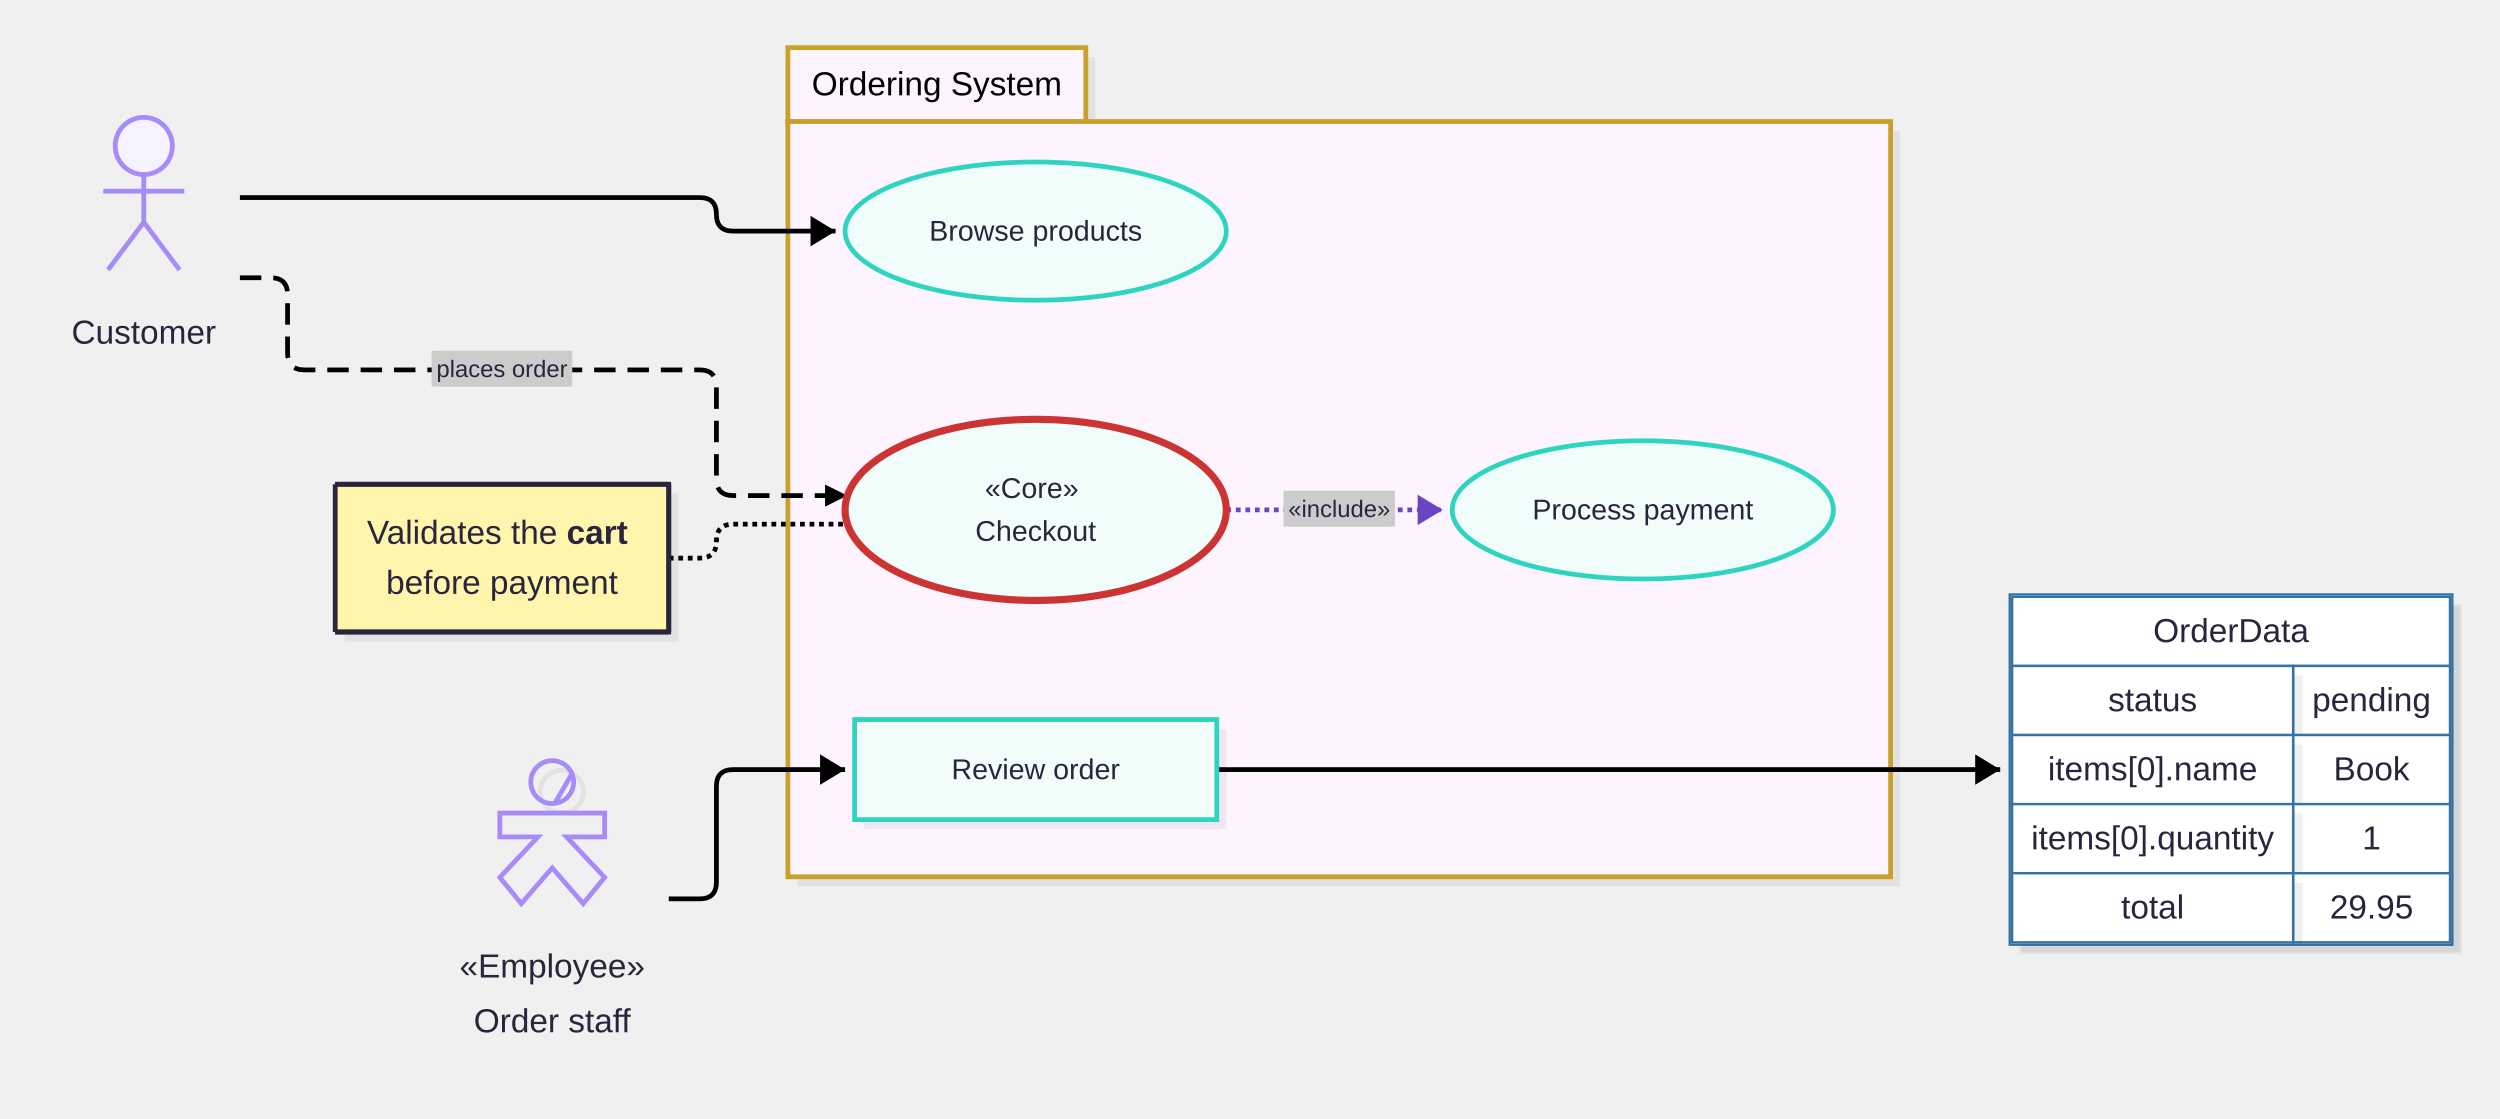
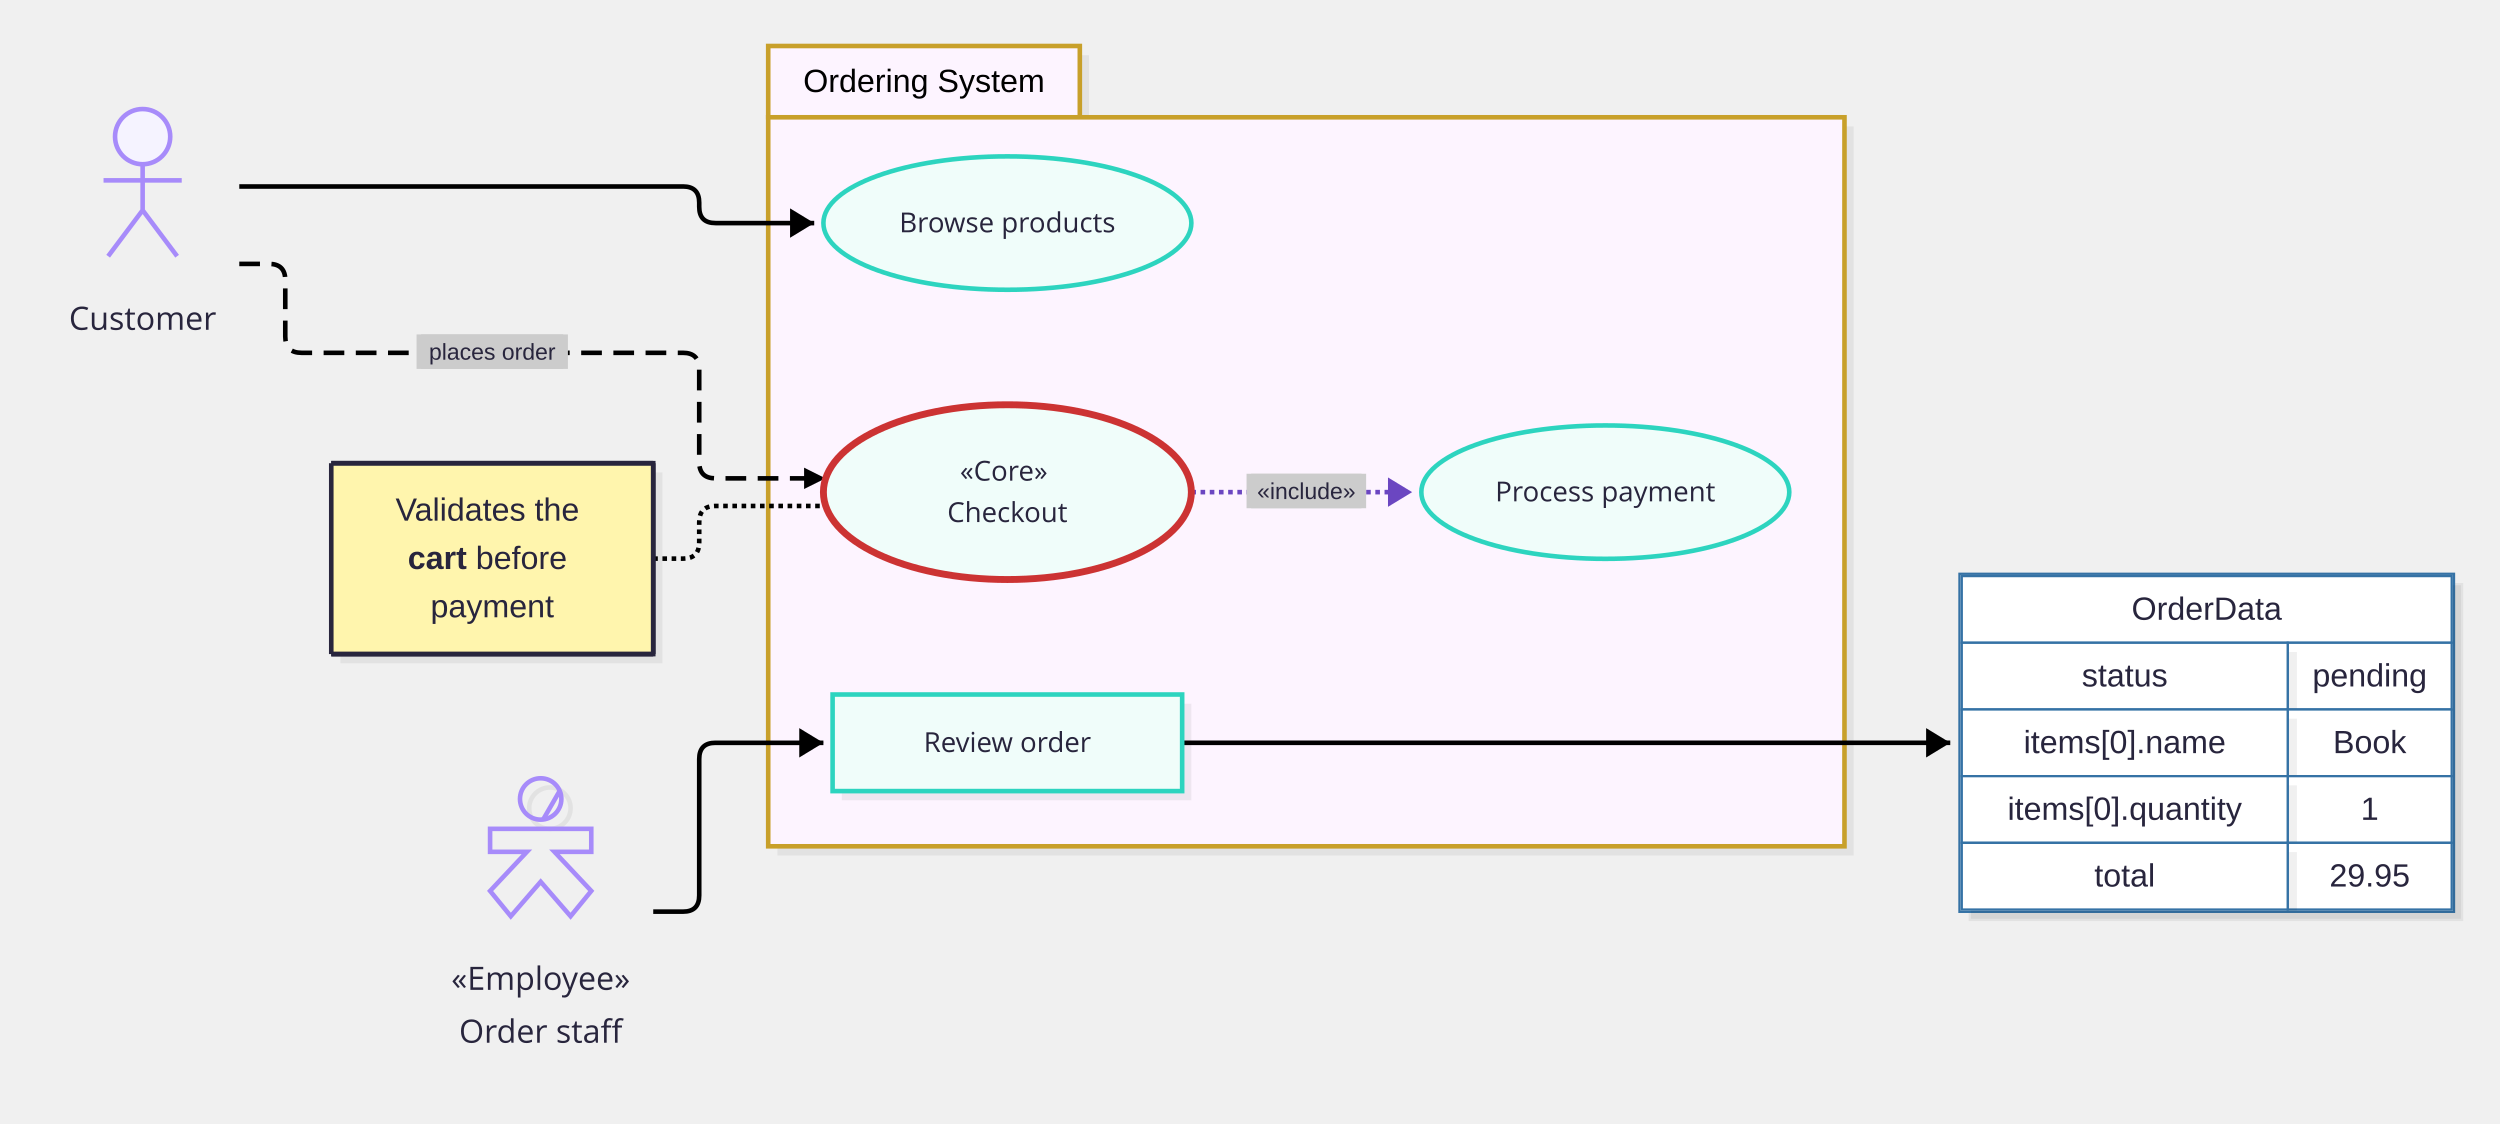
- <svg xmlns="http://www.w3.org/2000/svg" id="my-svg" width="100%" class="usecase" style="max-width: 1049.265px; background-color: white;" viewBox="-8 -8 1049.265 469.25" role="graphics-document document" aria-roledescription="usecase" aria-labelledby="chart-title-my-svg" aria-describedby="chart-desc-my-svg">
+ <svg xmlns="http://www.w3.org/2000/svg" id="my-svg" width="100%" class="usecase" style="max-width: 1087.094px; background-color: white;" viewBox="-8 -8 1087.094 488.417" role="graphics-document document" aria-roledescription="usecase" aria-labelledby="chart-title-my-svg" aria-describedby="chart-desc-my-svg">
  <style>#my-svg{font-family:"Recursive Variable", arial, sans-serif;font-size:16px;}#my-svg text{font-family:"Recursive Variable", arial, sans-serif;}</style>
  <g>
    <g class="clusters">
      <g id="usecase-ordering" class="cluster usecase-system-boundary system-boundary system-boundary-package">
-         <rect class="drop-shadow" x="326.688" y="16" width="125.034" height="31" fill="#000000" stroke="none" opacity="0.06" />
-         <rect class="boundary-tab system-boundary-package-tab" x="322.688" y="12" width="125.034" height="31" fill="#FDF4FF" stroke="#c8a02a" stroke-width="2" />
-         <rect class="drop-shadow" x="326.688" y="47" width="462.812" height="317" fill="#000000" stroke="none" opacity="0.06" />
-         <rect class="boundary-body" x="322.688" y="43" width="462.812" height="317" fill="#FDF4FF" stroke="#c8a02a" stroke-width="2" />
-         <text x="385.205" y="32" text-anchor="middle" font-size="14" fill="#000000">Ordering System</text>
+         <rect class="drop-shadow" x="330.047" y="16" width="135.5" height="31" fill="#000000" stroke="none" opacity="0.06" />
+         <rect class="boundary-tab system-boundary-package-tab" x="326.047" y="12" width="135.5" height="31" fill="#FDF4FF" stroke="#c8a02a" stroke-width="2" />
+         <rect class="drop-shadow" x="330.047" y="47" width="468" height="317" fill="#000000" stroke="none" opacity="0.06" />
+         <rect class="boundary-body" x="326.047" y="43" width="468" height="317" fill="#FDF4FF" stroke="#c8a02a" stroke-width="2" />
+         <text x="393.797" y="32" text-anchor="middle" font-size="14" fill="#000000">Ordering System</text>
      </g>
    </g>
    <g class="edgePaths">
      <g id="usecase-starts" class="edgePath">
-         <path class="relationship relationship-association" d="M92.688,108.583L105.616,108.583C110.33,108.583,112.688,110.94,112.688,115.654L112.688,140.179C112.688,144.893,115.045,147.25,119.759,147.25L285.616,147.25C290.33,147.25,292.688,149.607,292.688,154.321L292.688,192.929C292.688,197.643,295.045,200,299.759,200L342.688,200" fill="none" stroke="#000000" stroke-width="2" stroke-dasharray="9 5" />
-         <path class="marker" d="M338.688,196L346.688,200L338.688,204Z" fill="#000000" stroke="#000000" stroke-width="0.8" />
+         <path class="relationship relationship-association" d="M96.047,106.75L108.976,106.75C113.69,106.75,116.047,109.107,116.047,113.821L116.047,138.346C116.047,143.06,118.404,145.417,123.118,145.417L288.976,145.417C293.69,145.417,296.047,147.774,296.047,152.488L296.047,192.929C296.047,197.643,298.404,200,303.118,200L346.047,200" fill="none" stroke="#000000" stroke-width="2" stroke-dasharray="9 5" />
+         <path class="marker" d="M342.047,196L350.047,200L342.047,204Z" fill="#000000" stroke="#000000" stroke-width="0.8" />
      </g>
      <g id="usecase-edge-0" class="edgePath">
-         <path class="relationship relationship-association" d="M92.688,74.917L285.646,74.917C290.34,74.917,292.688,77.264,292.688,81.958L292.688,81.958C292.688,86.653,295.035,89,299.729,89L342.688,89" fill="none" stroke="#000000" stroke-width="2" />
-         <path class="marker" d="M332.188,82.609L342.688,89L332.188,95.391Z" fill="#000000" stroke="#000000" stroke-width="0" />
+         <path class="relationship relationship-association" d="M96.047,73.083L288.976,73.083C293.69,73.083,296.047,75.44,296.047,80.154L296.047,81.929C296.047,86.643,298.404,89,303.118,89L346.047,89" fill="none" stroke="#000000" stroke-width="2" />
+         <path class="marker" d="M335.547,82.609L346.047,89L335.547,95.391Z" fill="#000000" stroke="#000000" stroke-width="0" />
      </g>
      <g id="usecase-pays" class="edgePath">
-         <path class="relationship relationship-include" d="M506.688,206L597.5,206" fill="none" stroke="#6b46c1" stroke-width="2" stroke-dasharray="2" />
-         <path class="marker" d="M587,199.609L597.5,206L587,212.391Z" fill="#6b46c1" stroke="#6b46c1" stroke-width="0" />
+         <path class="relationship relationship-include" d="M510.047,206L606.047,206" fill="none" stroke="#6b46c1" stroke-width="2" stroke-dasharray="2" />
+         <path class="marker" d="M595.547,199.609L606.047,206L595.547,212.391Z" fill="#6b46c1" stroke="#6b46c1" stroke-width="0" />
      </g>
      <g id="usecase-edge-1" class="edgePath">
-         <path class="relationship relationship-association" d="M272.688,369.25L285.616,369.25C290.33,369.25,292.688,366.893,292.688,362.179L292.688,322.071C292.688,317.357,295.045,315,299.759,315L346.688,315" fill="none" stroke="#000000" stroke-width="2" />
-         <path class="marker" d="M336.188,308.609L346.688,315L336.188,321.391Z" fill="#000000" stroke="#000000" stroke-width="0" />
+         <path class="relationship relationship-association" d="M276.047,388.417L288.976,388.417C293.69,388.417,296.047,386.06,296.047,381.346L296.047,322.071C296.047,317.357,298.404,315,303.118,315L350.047,315" fill="none" stroke="#000000" stroke-width="2" />
+         <path class="marker" d="M339.547,308.609L350.047,315L339.547,321.391Z" fill="#000000" stroke="#000000" stroke-width="0" />
      </g>
      <g id="usecase-edge-2" class="edgePath">
-         <path class="relationship relationship-association" d="M502.688,315L831.5,315" fill="none" stroke="#000000" stroke-width="2" />
-         <path class="marker" d="M821,308.609L831.5,315L821,321.391Z" fill="#000000" stroke="#000000" stroke-width="0" />
+         <path class="relationship relationship-association" d="M506.047,315L840.047,315" fill="none" stroke="#000000" stroke-width="2" />
+         <path class="marker" d="M829.547,308.609L840.047,315L829.547,321.391Z" fill="#000000" stroke="#000000" stroke-width="0" />
      </g>
      <g id="usecase-note-0-edge" class="edgePath">
-         <path class="relationship relationship-note" d="M272.688,226.25L285.616,226.25C290.33,226.25,292.688,223.893,292.688,219.179L292.688,219.071C292.688,214.357,295.045,212,299.759,212L346.688,212" fill="none" stroke="#000000" stroke-width="2" stroke-dasharray="2" />
+         <path class="relationship relationship-note" d="M276.047,234.917L288.976,234.917C293.69,234.917,296.047,232.56,296.047,227.846L296.047,219.071C296.047,214.357,298.404,212,303.118,212L350.047,212" fill="none" stroke="#000000" stroke-width="2" stroke-dasharray="2" />
      </g>
    </g>
    <g class="edgeLabels">
      <g class="edgeLabel">
-         <rect x="173.172" y="139.25" width="59.031" height="15" fill="hsl(-120, 0%, 80%)" stroke="none" />
-         <rect x="175.172" y="139.25" width="55.031" height="15" fill="hsl(-120, 0%, 80%)" stroke="none" />
-         <text x="202.688" y="150.25" text-anchor="middle" font-size="10" fill="#28253D">places order</text>
+         <rect x="173.141" y="137.417" width="65.812" height="15" fill="hsl(-120, 0%, 80%)" stroke="none" />
+         <rect x="175.141" y="137.417" width="61.812" height="15" fill="hsl(-120, 0%, 80%)" stroke="none" />
+         <text x="206.047" y="148.417" text-anchor="middle" font-size="10" fill="#28253D">places order</text>
      </g>
      <g class="edgeLabel">
-         <rect x="530.688" y="198" width="46.812" height="15" fill="hsl(-120, 0%, 80%)" stroke="none" />
-         <rect x="532.688" y="198" width="42.812" height="15" fill="hsl(-120, 0%, 80%)" stroke="none" />
-         <text x="554.094" y="209" text-anchor="middle" font-size="10" fill="#28253D">«include»</text>
+         <rect x="534.047" y="198" width="52" height="15" fill="hsl(-120, 0%, 80%)" stroke="none" />
+         <rect x="536.047" y="198" width="48" height="15" fill="hsl(-120, 0%, 80%)" stroke="none" />
+         <text x="560.047" y="209" text-anchor="middle" font-size="10" fill="#28253D">«include»</text>
      </g>
    </g>
    <g class="nodes">
      <g id="usecase-Customer" class="node default usecase-actor">
-         <path class="usecase-actor-stick" d="M52.344,65.25C58.971,65.25,64.344,59.877,64.344,53.25C64.344,46.623,58.971,41.25,52.344,41.25C45.717,41.25,40.344,46.623,40.344,53.25C40.344,59.877,45.717,65.25,52.344,65.25ZM52.344,65.25L52.344,85.25M35.344,72.25L69.344,72.25M52.344,85.25L37.344,105.25M52.344,85.25L67.344,105.25" fill="#F5F3FF" stroke="#A78BFA" stroke-width="2" />
-         <text x="52.344" y="136.25" text-anchor="middle" font-size="14" fill="#28253D">Customer</text>
+         <path class="usecase-actor-stick" d="M54.023,63.417C60.65,63.417,66.023,58.044,66.023,51.417C66.023,44.79,60.65,39.417,54.023,39.417C47.396,39.417,42.023,44.79,42.023,51.417C42.023,58.044,47.396,63.417,54.023,63.417ZM54.023,63.417L54.023,83.417M37.023,70.417L71.023,70.417M54.023,83.417L39.023,103.417M54.023,83.417L69.023,103.417" fill="#F5F3FF" stroke="#A78BFA" stroke-width="2" />
+         <text style="font-family:&quot;Open Sans&quot;, sans-serif" x="54.023" y="135.417" text-anchor="middle" font-size="14" fill="#28253D">Customer</text>
      </g>
      <g id="usecase-Staff" class="node default usecase-actor">
-         <circle class="drop-shadow" cx="227.773" cy="324.25" r="9" fill="none" stroke="#000000" stroke-width="2" opacity="0.06" />
-         <circle class="usecase-actor-hollow-head" cx="223.773" cy="320.25" r="9" fill="none" stroke="#A78BFA" stroke-width="2" />
-         <path class="usecase-actor-hollow-body" d="M201.773,333.25L245.773,333.25L245.773,343.25L229.773,343.25L245.773,360.25L236.773,371.25L223.773,356.25L210.773,371.25L201.773,360.25L217.773,343.25L201.773,343.25Z" fill="none" stroke="#A78BFA" stroke-width="2" />
-         <path class="usecase-business-marker" d="M224.85,329.185L232.05,316.715" fill="none" stroke="#A78BFA" stroke-width="2" />
-         <text x="223.773" y="402.25" text-anchor="middle" font-size="14" fill="#28253D">«Employee»</text>
-         <text x="223.773" y="425.25" text-anchor="middle" font-size="14" fill="#28253D">Order staff</text>
+         <circle class="drop-shadow" cx="231.109" cy="343.417" r="9" fill="none" stroke="#000000" stroke-width="2" opacity="0.06" />
+         <circle class="usecase-actor-hollow-head" cx="227.109" cy="339.417" r="9" fill="none" stroke="#A78BFA" stroke-width="2" />
+         <path class="usecase-actor-hollow-body" d="M205.109,352.417L249.109,352.417L249.109,362.417L233.109,362.417L249.109,379.417L240.109,390.417L227.109,375.417L214.109,390.417L205.109,379.417L221.109,362.417L205.109,362.417Z" fill="none" stroke="#A78BFA" stroke-width="2" />
+         <path class="usecase-business-marker" d="M228.186,348.352L235.386,335.881" fill="none" stroke="#A78BFA" stroke-width="2" />
+         <text style="font-family:&quot;Open Sans&quot;, sans-serif" x="227.109" y="422.417" text-anchor="middle" font-size="14" fill="#28253D">«Employee»</text>
+         <text style="font-family:&quot;Open Sans&quot;, sans-serif" x="227.109" y="445.417" text-anchor="middle" font-size="14" fill="#28253D">Order staff</text>
      </g>
      <g id="usecase-Browse" class="node default usecase-usecase">
-         <path class="basic label-container" d="M506.688,89C506.688,105.016,470.87,118,426.688,118C382.505,118,346.688,105.016,346.688,89C346.688,72.984,382.505,60,426.688,60C470.87,60,506.688,72.984,506.688,89Z" fill="#F0FDFA" stroke="#2DD4BF" stroke-width="2" />
-         <text x="426.688" y="93" text-anchor="middle" font-size="12" fill="#28253D">Browse products</text>
+         <path class="basic label-container" d="M510.047,89C510.047,105.016,474.23,118,430.047,118C385.864,118,350.047,105.016,350.047,89C350.047,72.984,385.864,60,430.047,60C474.23,60,510.047,72.984,510.047,89Z" fill="#F0FDFA" stroke="#2DD4BF" stroke-width="2" />
+         <text style="font-family:&quot;Open Sans&quot;, sans-serif" x="430.047" y="93" text-anchor="middle" font-size="12" fill="#28253D">Browse products</text>
      </g>
      <g id="usecase-Checkout" class="node default usecase-usecase">
-         <path class="basic label-container" d="M506.688,206C506.688,226.987,470.87,244,426.688,244C382.505,244,346.688,226.987,346.688,206C346.688,185.013,382.505,168,426.688,168C470.87,168,506.688,185.013,506.688,206Z" fill="#F0FDFA" stroke="#c33" stroke-width="3" />
-         <text x="426.688" y="201" text-anchor="middle" font-size="12" fill="#28253D">
-           <tspan x="426.688" y="201">«Core»</tspan>
-           <tspan x="426.688" y="219">Checkout</tspan>
+         <path class="basic label-container" d="M510.047,206C510.047,226.987,474.23,244,430.047,244C385.864,244,350.047,226.987,350.047,206C350.047,185.013,385.864,168,430.047,168C474.23,168,510.047,185.013,510.047,206Z" fill="#F0FDFA" stroke="#c33" stroke-width="3" />
+         <text style="font-family:&quot;Open Sans&quot;, sans-serif" x="430.047" y="201" text-anchor="middle" font-size="12" fill="#28253D">
+           <tspan x="430.047" y="201">«Core»</tspan>
+           <tspan x="430.047" y="219">Checkout</tspan>
        </text>
      </g>
      <g id="usecase-Payment" class="node default usecase-usecase">
-         <path class="basic label-container" d="M761.5,206C761.5,222.016,725.683,235,681.5,235C637.317,235,601.5,222.016,601.5,206C601.5,189.984,637.317,177,681.5,177C725.683,177,761.5,189.984,761.5,206Z" fill="#F0FDFA" stroke="#2DD4BF" stroke-width="2" />
-         <text x="681.5" y="210" text-anchor="middle" font-size="12" fill="#28253D">Process payment</text>
+         <path class="basic label-container" d="M770.047,206C770.047,222.016,734.23,235,690.047,235C645.864,235,610.047,222.016,610.047,206C610.047,189.984,645.864,177,690.047,177C734.23,177,770.047,189.984,770.047,206Z" fill="#F0FDFA" stroke="#2DD4BF" stroke-width="2" />
+         <text style="font-family:&quot;Open Sans&quot;, sans-serif" x="690.047" y="210" text-anchor="middle" font-size="12" fill="#28253D">Process payment</text>
      </g>
      <g id="usecase-Review" class="node default usecase-usecase">
-         <rect class="drop-shadow" x="354.688" y="298" width="152" height="42" fill="#000000" stroke="none" opacity="0.06" />
-         <rect class="basic label-container" x="350.688" y="294" width="152" height="42" fill="#F0FDFA" stroke="#2DD4BF" stroke-width="2" />
-         <text x="426.688" y="319" text-anchor="middle" font-size="12" fill="#28253D">Review order</text>
+         <rect class="drop-shadow" x="358.047" y="298" width="152" height="42" fill="#000000" stroke="none" opacity="0.06" />
+         <rect class="basic label-container" x="354.047" y="294" width="152" height="42" fill="#F0FDFA" stroke="#2DD4BF" stroke-width="2" />
+         <text style="font-family:&quot;Open Sans&quot;, sans-serif" x="430.047" y="319" text-anchor="middle" font-size="12" fill="#28253D">Review order</text>
      </g>
      <g id="usecase-note-0" class="node default usecase-note">
-         <rect class="drop-shadow" x="136.688" y="199.25" width="140" height="62" fill="#000000" stroke="none" opacity="0.06" />
-         <path class="basic label-container" d="M132.688,195.25L272.688,195.25L272.688,257.25L132.688,257.25" fill="#fff5ad" stroke="#28253D" stroke-width="2" />
-         <path class="basic label-container" d="M132.688,195.25C179.354,195.25,226.021,195.25,272.688,195.25M132.688,195.25C179.354,195.25,226.021,195.25,272.688,195.25M272.688,195.25C272.688,215.917,272.688,236.583,272.688,257.25M272.688,195.25C272.688,215.917,272.688,236.583,272.688,257.25M272.688,257.25C226.021,257.25,179.354,257.25,132.688,257.25M272.688,257.25C226.021,257.25,179.354,257.25,132.688,257.25M132.688,257.25C132.688,236.583,132.688,215.917,132.688,195.25M132.688,257.25C132.688,236.583,132.688,215.917,132.688,195.25" fill="none" stroke="#28253D" stroke-width="2" />
+         <rect class="drop-shadow" x="140.047" y="197.417" width="140" height="83" fill="#000000" stroke="none" opacity="0.06" />
+         <path class="basic label-container" d="M136.047,193.417L276.047,193.417L276.047,276.417L136.047,276.417" fill="#fff5ad" stroke="#28253D" stroke-width="2" />
+         <path class="basic label-container" d="M136.047,193.417C182.714,193.417,229.38,193.417,276.047,193.417M136.047,193.417C182.714,193.417,229.38,193.417,276.047,193.417M276.047,193.417C276.047,221.083,276.047,248.75,276.047,276.417M276.047,193.417C276.047,221.083,276.047,248.75,276.047,276.417M276.047,276.417C229.38,276.417,182.714,276.417,136.047,276.417M276.047,276.417C229.38,276.417,182.714,276.417,136.047,276.417M136.047,276.417C136.047,248.75,136.047,221.083,136.047,193.417M136.047,276.417C136.047,248.75,136.047,221.083,136.047,193.417" fill="none" stroke="#28253D" stroke-width="2" />
        <g class="label">
-           <text x="200.743" y="220.25" text-anchor="middle" font-size="14" fill="#28253D">Validates the <tspan font-weight="bold">cart</tspan>
-           </text>
-           <text x="202.688" y="241.25" text-anchor="middle" font-size="14" fill="#28253D">before payment</text>
+           <text x="203.947" y="218.417" text-anchor="middle" font-size="14" fill="#28253D">Validates the</text>
+           <text x="203.947" y="239.417" text-anchor="middle" font-size="14" fill="#28253D">
+             <tspan font-weight="bold">cart</tspan> before</text>
+           <text x="206.047" y="260.417" text-anchor="middle" font-size="14" fill="#28253D">payment</text>
        </g>
      </g>
      <g id="usecase-OrderData" class="node default usecase-json">
-         <rect class="drop-shadow" x="839.5" y="245.5" width="185.765" height="147" fill="#000000" stroke="none" opacity="0.06" />
-         <rect class="label-container usecase-json-border" x="835.5" y="241.5" width="185.765" height="147" fill="#ffffff" stroke="#3572a5" stroke-width="1" />
-         <rect class="drop-shadow" x="840.5" y="246.5" width="183.765" height="29" fill="#000000" stroke="none" opacity="0.06" />
-         <rect class="usecase-json-cell" x="836.5" y="242.5" width="183.765" height="29" fill="#ffffff" stroke="#3572a5" stroke-width="1" />
-         <text x="928.382" y="261.5" text-anchor="middle" font-size="14" fill="#28253D">OrderData</text>
-         <rect class="drop-shadow" x="958.438" y="275.5" width="65.827" height="29" fill="#000000" stroke="none" opacity="0.06" />
-         <rect class="usecase-json-cell" x="954.438" y="271.5" width="65.827" height="29" fill="#ffffff" stroke="#3572a5" stroke-width="1" />
-         <rect class="drop-shadow" x="840.5" y="275.5" width="117.938" height="29" fill="#000000" stroke="none" opacity="0.06" />
-         <rect class="usecase-json-cell" x="836.5" y="271.5" width="117.938" height="29" fill="#ffffff" stroke="#3572a5" stroke-width="1" />
-         <text x="895.469" y="290.5" text-anchor="middle" font-size="14" fill="#28253D">status</text>
-         <text x="987.351" y="290.5" text-anchor="middle" font-size="14" fill="#28253D">pending</text>
-         <rect class="drop-shadow" x="958.438" y="304.5" width="65.827" height="29" fill="#000000" stroke="none" opacity="0.06" />
-         <rect class="usecase-json-cell" x="954.438" y="300.5" width="65.827" height="29" fill="#ffffff" stroke="#3572a5" stroke-width="1" />
-         <rect class="drop-shadow" x="840.5" y="304.5" width="117.938" height="29" fill="#000000" stroke="none" opacity="0.06" />
-         <rect class="usecase-json-cell" x="836.5" y="300.5" width="117.938" height="29" fill="#ffffff" stroke="#3572a5" stroke-width="1" />
-         <text x="895.469" y="319.5" text-anchor="middle" font-size="14" fill="#28253D">items[0].name</text>
-         <text x="987.351" y="319.5" text-anchor="middle" font-size="14" fill="#28253D">Book</text>
-         <rect class="drop-shadow" x="958.438" y="333.5" width="65.827" height="29" fill="#000000" stroke="none" opacity="0.06" />
-         <rect class="usecase-json-cell" x="954.438" y="329.5" width="65.827" height="29" fill="#ffffff" stroke="#3572a5" stroke-width="1" />
-         <rect class="drop-shadow" x="840.5" y="333.5" width="117.938" height="29" fill="#000000" stroke="none" opacity="0.06" />
-         <rect class="usecase-json-cell" x="836.5" y="329.5" width="117.938" height="29" fill="#ffffff" stroke="#3572a5" stroke-width="1" />
-         <text x="895.469" y="348.5" text-anchor="middle" font-size="14" fill="#28253D">items[0].quantity</text>
-         <text x="987.351" y="348.5" text-anchor="middle" font-size="14" fill="#28253D">1</text>
-         <rect class="drop-shadow" x="958.438" y="362.5" width="65.827" height="29" fill="#000000" stroke="none" opacity="0.06" />
-         <rect class="usecase-json-cell" x="954.438" y="358.5" width="65.827" height="29" fill="#ffffff" stroke="#3572a5" stroke-width="1" />
-         <rect class="drop-shadow" x="840.5" y="362.5" width="117.938" height="29" fill="#000000" stroke="none" opacity="0.06" />
-         <rect class="usecase-json-cell" x="836.5" y="358.5" width="117.938" height="29" fill="#ffffff" stroke="#3572a5" stroke-width="1" />
-         <text x="895.469" y="377.5" text-anchor="middle" font-size="14" fill="#28253D">total</text>
-         <text x="987.351" y="377.5" text-anchor="middle" font-size="14" fill="#28253D">29.95</text>
+         <rect class="drop-shadow" x="848.047" y="245.5" width="215.047" height="147" fill="#000000" stroke="none" opacity="0.06" />
+         <rect class="label-container usecase-json-border" x="844.047" y="241.5" width="215.047" height="147" fill="#ffffff" stroke="#3572a5" stroke-width="1" />
+         <rect class="drop-shadow" x="849.047" y="246.5" width="213.047" height="29" fill="#000000" stroke="none" opacity="0.06" />
+         <rect class="usecase-json-cell" x="845.047" y="242.5" width="213.047" height="29" fill="#ffffff" stroke="#3572a5" stroke-width="1" />
+         <text x="951.57" y="261.5" text-anchor="middle" font-size="14" fill="#28253D">OrderData</text>
+         <rect class="drop-shadow" x="990.781" y="275.5" width="71.312" height="29" fill="#000000" stroke="none" opacity="0.06" />
+         <rect class="usecase-json-cell" x="986.781" y="271.5" width="71.312" height="29" fill="#ffffff" stroke="#3572a5" stroke-width="1" />
+         <rect class="drop-shadow" x="849.047" y="275.5" width="141.734" height="29" fill="#000000" stroke="none" opacity="0.06" />
+         <rect class="usecase-json-cell" x="845.047" y="271.5" width="141.734" height="29" fill="#ffffff" stroke="#3572a5" stroke-width="1" />
+         <text x="915.914" y="290.5" text-anchor="middle" font-size="14" fill="#28253D">status</text>
+         <text x="1022.438" y="290.5" text-anchor="middle" font-size="14" fill="#28253D">pending</text>
+         <rect class="drop-shadow" x="990.781" y="304.5" width="71.312" height="29" fill="#000000" stroke="none" opacity="0.06" />
+         <rect class="usecase-json-cell" x="986.781" y="300.5" width="71.312" height="29" fill="#ffffff" stroke="#3572a5" stroke-width="1" />
+         <rect class="drop-shadow" x="849.047" y="304.5" width="141.734" height="29" fill="#000000" stroke="none" opacity="0.06" />
+         <rect class="usecase-json-cell" x="845.047" y="300.5" width="141.734" height="29" fill="#ffffff" stroke="#3572a5" stroke-width="1" />
+         <text x="915.914" y="319.5" text-anchor="middle" font-size="14" fill="#28253D">items[0].name</text>
+         <text x="1022.438" y="319.5" text-anchor="middle" font-size="14" fill="#28253D">Book</text>
+         <rect class="drop-shadow" x="990.781" y="333.5" width="71.312" height="29" fill="#000000" stroke="none" opacity="0.06" />
+         <rect class="usecase-json-cell" x="986.781" y="329.5" width="71.312" height="29" fill="#ffffff" stroke="#3572a5" stroke-width="1" />
+         <rect class="drop-shadow" x="849.047" y="333.5" width="141.734" height="29" fill="#000000" stroke="none" opacity="0.06" />
+         <rect class="usecase-json-cell" x="845.047" y="329.5" width="141.734" height="29" fill="#ffffff" stroke="#3572a5" stroke-width="1" />
+         <text x="915.914" y="348.5" text-anchor="middle" font-size="14" fill="#28253D">items[0].quantity</text>
+         <text x="1022.438" y="348.5" text-anchor="middle" font-size="14" fill="#28253D">1</text>
+         <rect class="drop-shadow" x="990.781" y="362.5" width="71.312" height="29" fill="#000000" stroke="none" opacity="0.06" />
+         <rect class="usecase-json-cell" x="986.781" y="358.5" width="71.312" height="29" fill="#ffffff" stroke="#3572a5" stroke-width="1" />
+         <rect class="drop-shadow" x="849.047" y="362.5" width="141.734" height="29" fill="#000000" stroke="none" opacity="0.06" />
+         <rect class="usecase-json-cell" x="845.047" y="358.5" width="141.734" height="29" fill="#ffffff" stroke="#3572a5" stroke-width="1" />
+         <text x="915.914" y="377.5" text-anchor="middle" font-size="14" fill="#28253D">total</text>
+         <text x="1022.438" y="377.5" text-anchor="middle" font-size="14" fill="#28253D">29.95</text>
      </g>
    </g>
  </g>
</svg>
